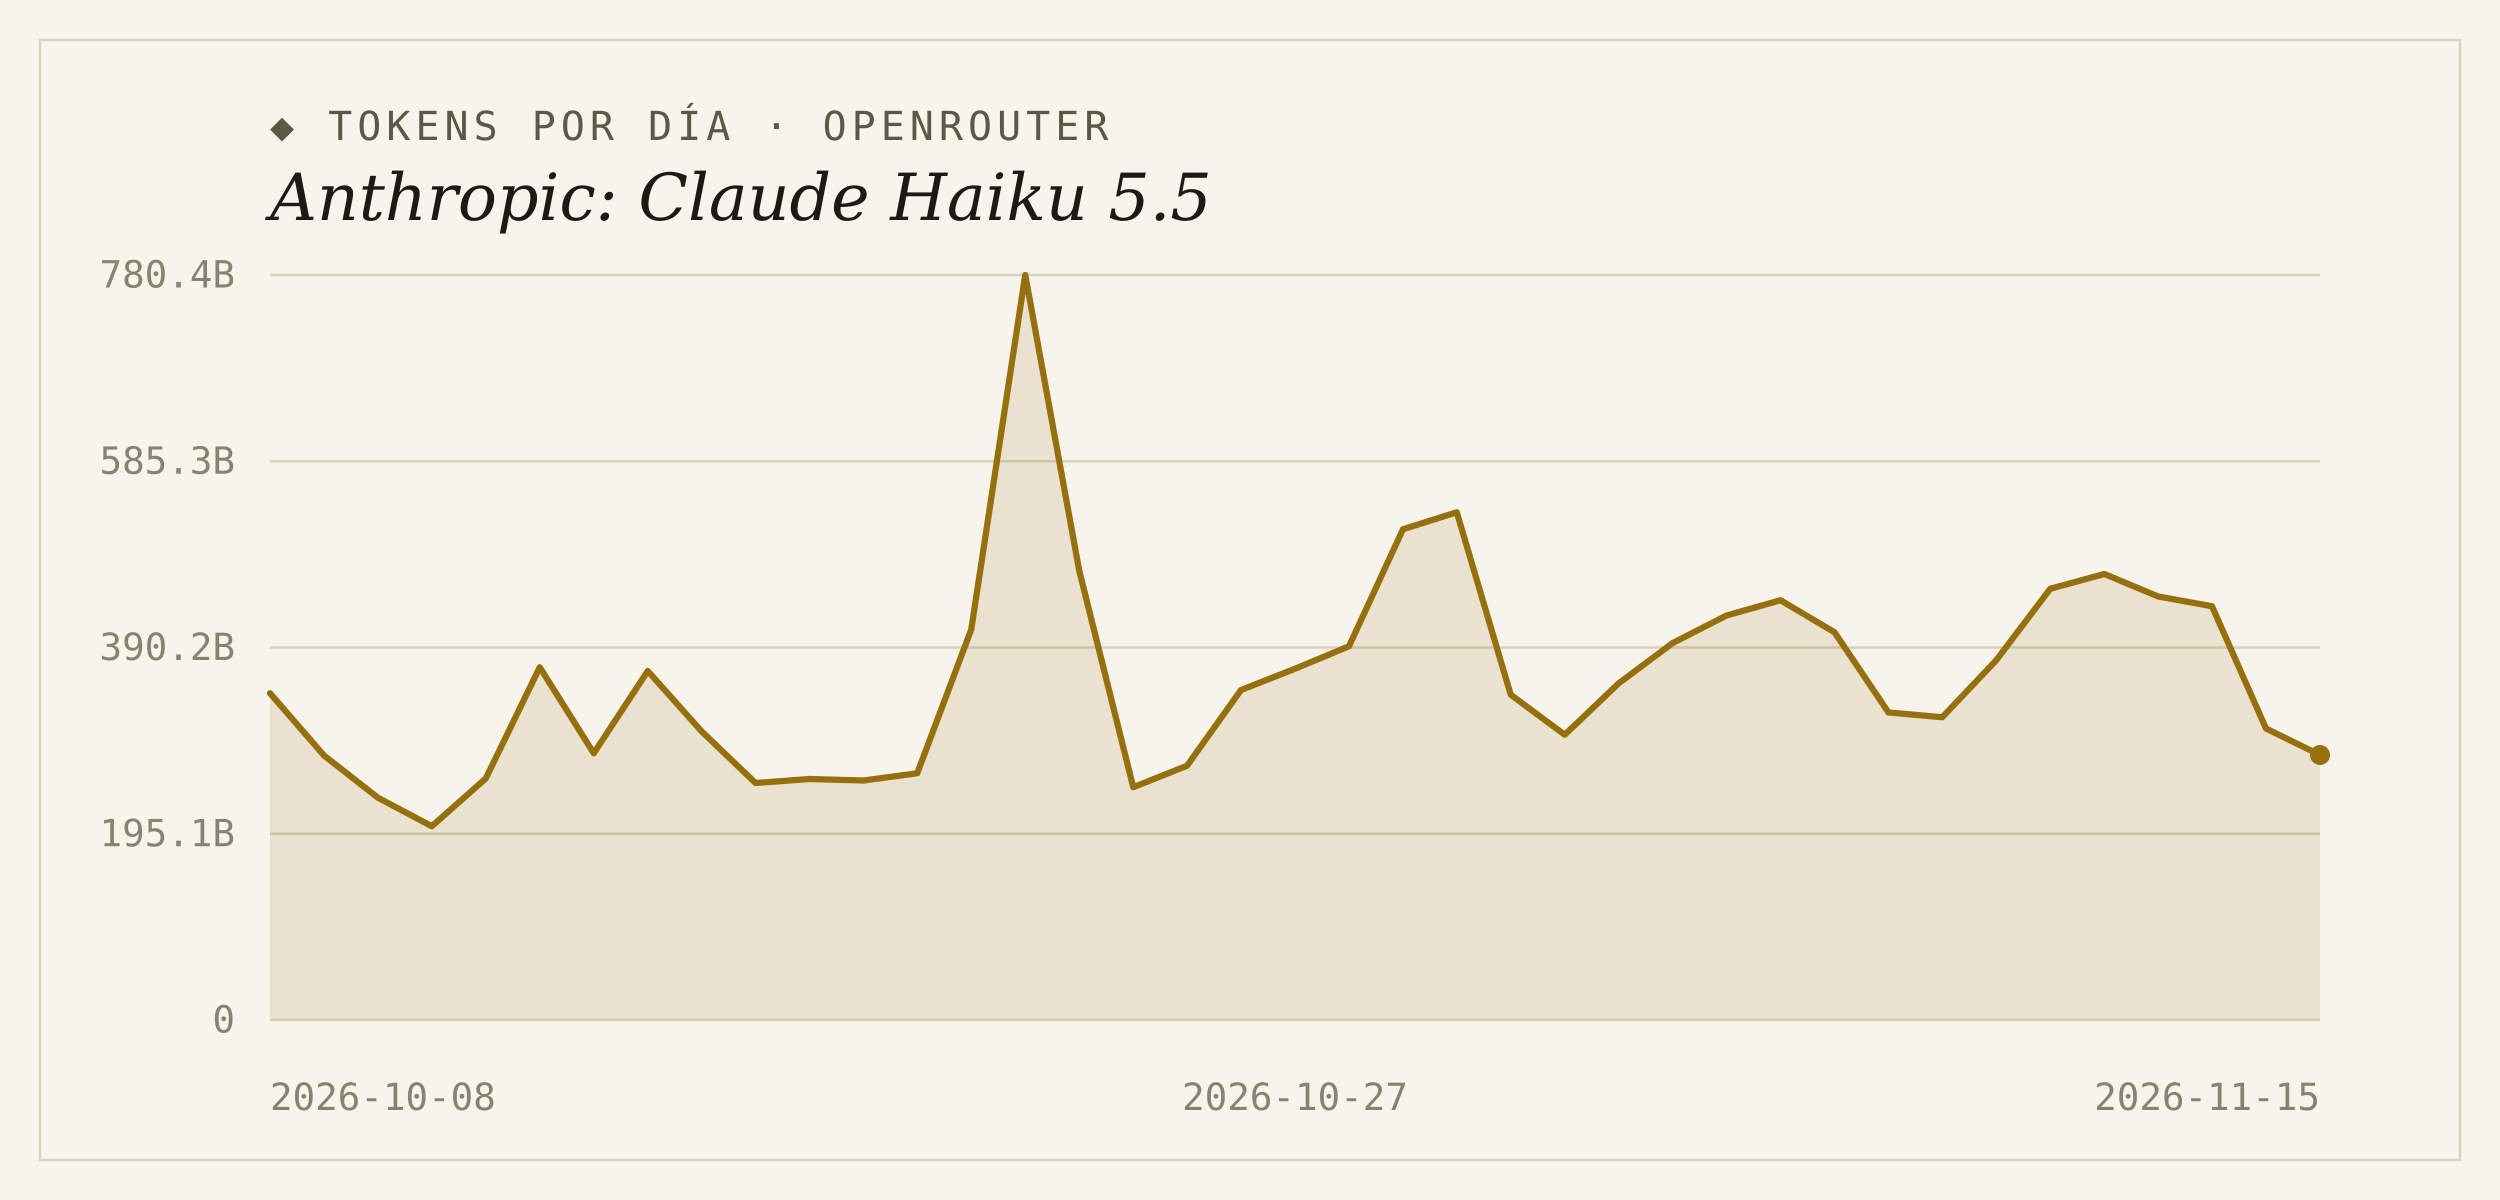
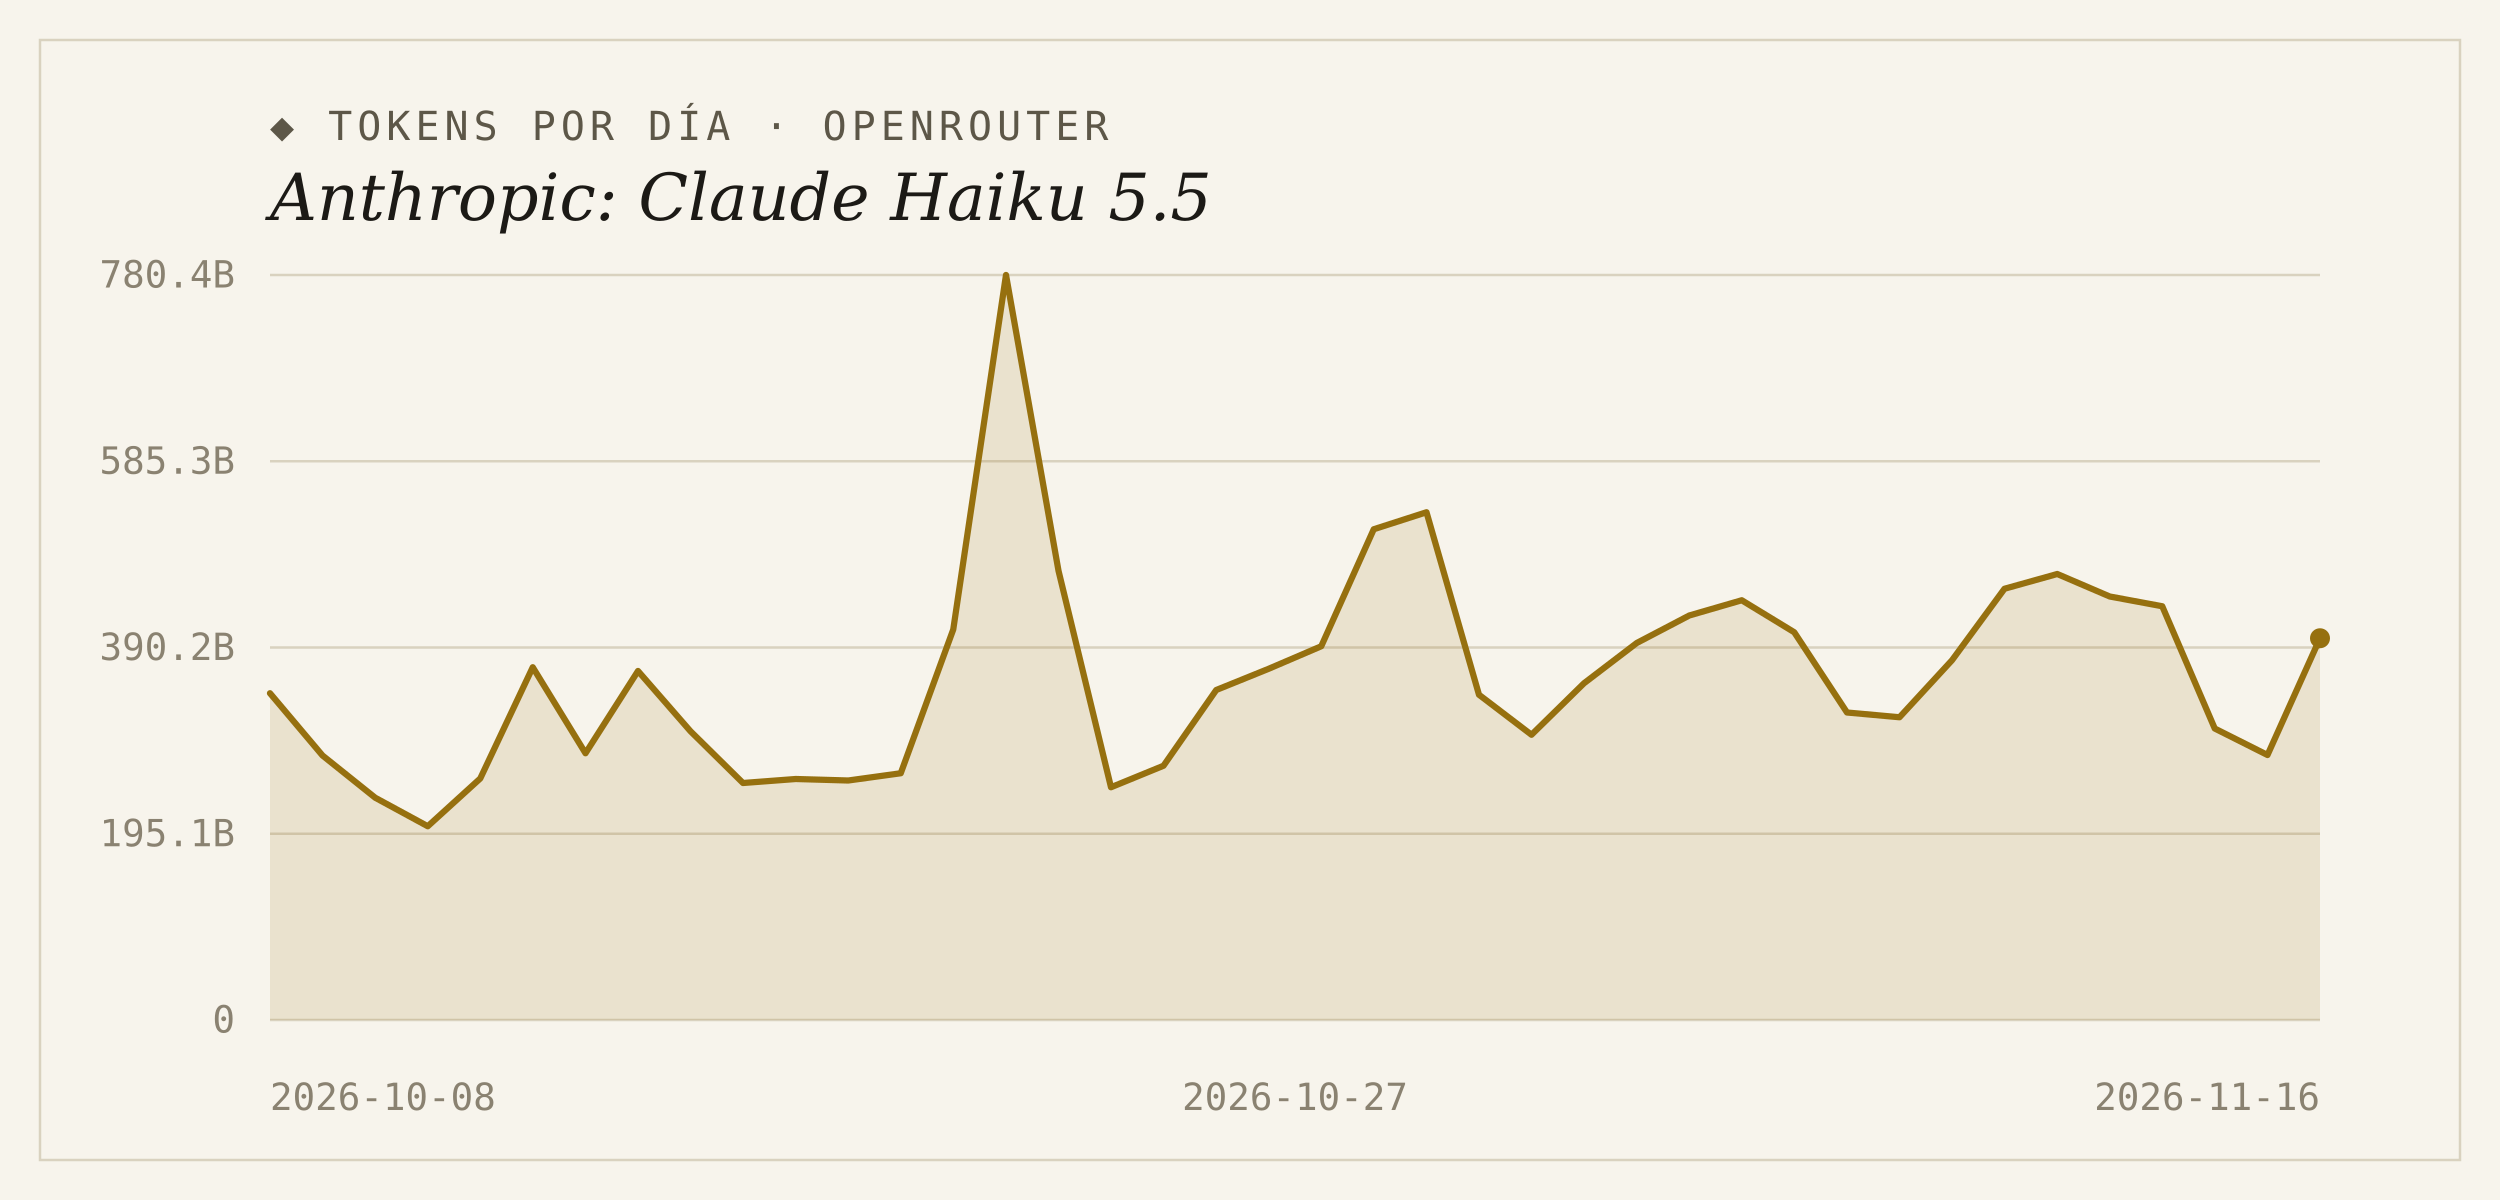
<svg xmlns="http://www.w3.org/2000/svg" width="1000" height="480" viewBox="0 0 1000 480">
  <rect width="1000" height="480" fill="#f7f4ec" />
  <rect x="16" y="16" width="968" height="448" fill="none" stroke="#d9d2bf" stroke-width="1" />
  <text x="108" y="56" font-family="'DejaVu Sans Mono', Consolas, monospace" font-size="16" letter-spacing="2" fill="#5d5748">◆ TOKENS POR DÍA · OPENROUTER</text>
  <text x="108" y="88" font-family="Georgia, 'DejaVu Serif', serif" font-size="26" font-style="italic" fill="#1c1a16">Anthropic: Claude Haiku 5.5</text>
  <line x1="108" y1="408.0" x2="928" y2="408.0" stroke="#d9d2bf" stroke-width="1" />
  <text x="94" y="413" text-anchor="end" font-family="'DejaVu Sans Mono', Consolas, monospace" font-size="15" fill="#8a8271">0</text>
  <line x1="108" y1="333.5" x2="928" y2="333.5" stroke="#d9d2bf" stroke-width="1" />
  <text x="94" y="338.5" text-anchor="end" font-family="'DejaVu Sans Mono', Consolas, monospace" font-size="15" fill="#8a8271">195.1B</text>
  <line x1="108" y1="259.0" x2="928" y2="259.0" stroke="#d9d2bf" stroke-width="1" />
  <text x="94" y="264" text-anchor="end" font-family="'DejaVu Sans Mono', Consolas, monospace" font-size="15" fill="#8a8271">390.2B</text>
  <line x1="108" y1="184.5" x2="928" y2="184.5" stroke="#d9d2bf" stroke-width="1" />
  <text x="94" y="189.5" text-anchor="end" font-family="'DejaVu Sans Mono', Consolas, monospace" font-size="15" fill="#8a8271">585.3B</text>
  <line x1="108" y1="110.0" x2="928" y2="110.0" stroke="#d9d2bf" stroke-width="1" />
  <text x="94" y="115" text-anchor="end" font-family="'DejaVu Sans Mono', Consolas, monospace" font-size="15" fill="#8a8271">780.4B</text>
-   <path d="M 108,408.0 L 108.0,277.3 L 129.6,302.2 L 151.2,319.1 L 172.7,330.5 L 194.3,311.4 L 215.9,266.9 L 237.5,301.3 L 259.1,268.4 L 280.6,292.5 L 302.2,313.2 L 323.8,311.6 L 345.4,312.2 L 366.9,309.3 L 388.5,251.8 L 410.1,110.0 L 431.7,228.3 L 453.3,314.9 L 474.8,306.3 L 496.4,276.0 L 518.0,267.5 L 539.6,258.5 L 561.2,211.7 L 582.7,204.9 L 604.3,277.9 L 625.9,293.9 L 647.5,273.3 L 669.1,257.2 L 690.6,246.2 L 712.2,240.1 L 733.8,252.9 L 755.4,285.0 L 776.9,286.9 L 798.5,264.1 L 820.1,235.5 L 841.7,229.6 L 863.3,238.6 L 884.8,242.5 L 906.4,291.4 L 928.0,302.0 L 928.0,408.0 Z" fill="#96700f" fill-opacity="0.14" />
-   <polyline points="108.0,277.3 129.6,302.2 151.2,319.1 172.7,330.5 194.3,311.4 215.9,266.9 237.5,301.3 259.1,268.4 280.6,292.5 302.2,313.2 323.8,311.6 345.4,312.2 366.9,309.3 388.5,251.8 410.1,110.0 431.7,228.3 453.3,314.9 474.8,306.3 496.4,276.0 518.0,267.5 539.6,258.5 561.2,211.7 582.7,204.9 604.3,277.9 625.9,293.9 647.5,273.3 669.1,257.2 690.6,246.2 712.2,240.1 733.8,252.9 755.4,285.0 776.9,286.9 798.5,264.1 820.1,235.5 841.7,229.6 863.3,238.6 884.8,242.5 906.4,291.4 928.0,302.0" fill="none" stroke="#96700f" stroke-width="2.5" stroke-linejoin="round" stroke-linecap="round" />
-   <circle cx="928.0" cy="302.0" r="4" fill="#96700f" />
+   <path d="M 108,408.0 L 108.0,277.3 L 129.0,302.2 L 150.1,319.1 L 171.1,330.5 L 192.1,311.4 L 213.1,266.9 L 234.2,301.3 L 255.2,268.4 L 276.2,292.5 L 297.2,313.2 L 318.3,311.6 L 339.3,312.2 L 360.3,309.3 L 381.3,251.8 L 402.4,110.0 L 423.4,228.3 L 444.4,314.9 L 465.4,306.3 L 486.5,276.0 L 507.5,267.5 L 528.5,258.5 L 549.5,211.7 L 570.6,204.9 L 591.6,277.9 L 612.6,293.9 L 633.6,273.3 L 654.7,257.2 L 675.7,246.2 L 696.7,240.1 L 717.7,252.9 L 738.8,285.0 L 759.8,286.9 L 780.8,264.1 L 801.8,235.5 L 822.9,229.6 L 843.9,238.6 L 864.9,242.5 L 885.9,291.4 L 907.0,302.0 L 928.0,255.3 L 928.0,408.0 Z" fill="#96700f" fill-opacity="0.14" />
+   <polyline points="108.0,277.3 129.0,302.2 150.1,319.1 171.1,330.5 192.1,311.4 213.1,266.9 234.2,301.3 255.2,268.4 276.2,292.5 297.2,313.2 318.3,311.6 339.3,312.2 360.3,309.3 381.3,251.8 402.4,110.0 423.4,228.3 444.4,314.9 465.4,306.3 486.5,276.0 507.5,267.5 528.5,258.5 549.5,211.7 570.6,204.9 591.6,277.9 612.6,293.9 633.6,273.3 654.7,257.2 675.7,246.2 696.7,240.1 717.7,252.9 738.8,285.0 759.8,286.9 780.8,264.1 801.8,235.5 822.9,229.6 843.9,238.6 864.9,242.5 885.9,291.4 907.0,302.0 928.0,255.3" fill="none" stroke="#96700f" stroke-width="2.5" stroke-linejoin="round" stroke-linecap="round" />
+   <circle cx="928.0" cy="255.3" r="4" fill="#96700f" />
  <text x="108" y="444" text-anchor="start" font-family="'DejaVu Sans Mono', Consolas, monospace" font-size="15" fill="#8a8271">2026-10-08</text>
  <text x="518" y="444" text-anchor="middle" font-family="'DejaVu Sans Mono', Consolas, monospace" font-size="15" fill="#8a8271">2026-10-27</text>
-   <text x="928" y="444" text-anchor="end" font-family="'DejaVu Sans Mono', Consolas, monospace" font-size="15" fill="#8a8271">2026-11-15</text>
+   <text x="928" y="444" text-anchor="end" font-family="'DejaVu Sans Mono', Consolas, monospace" font-size="15" fill="#8a8271">2026-11-16</text>
</svg>
